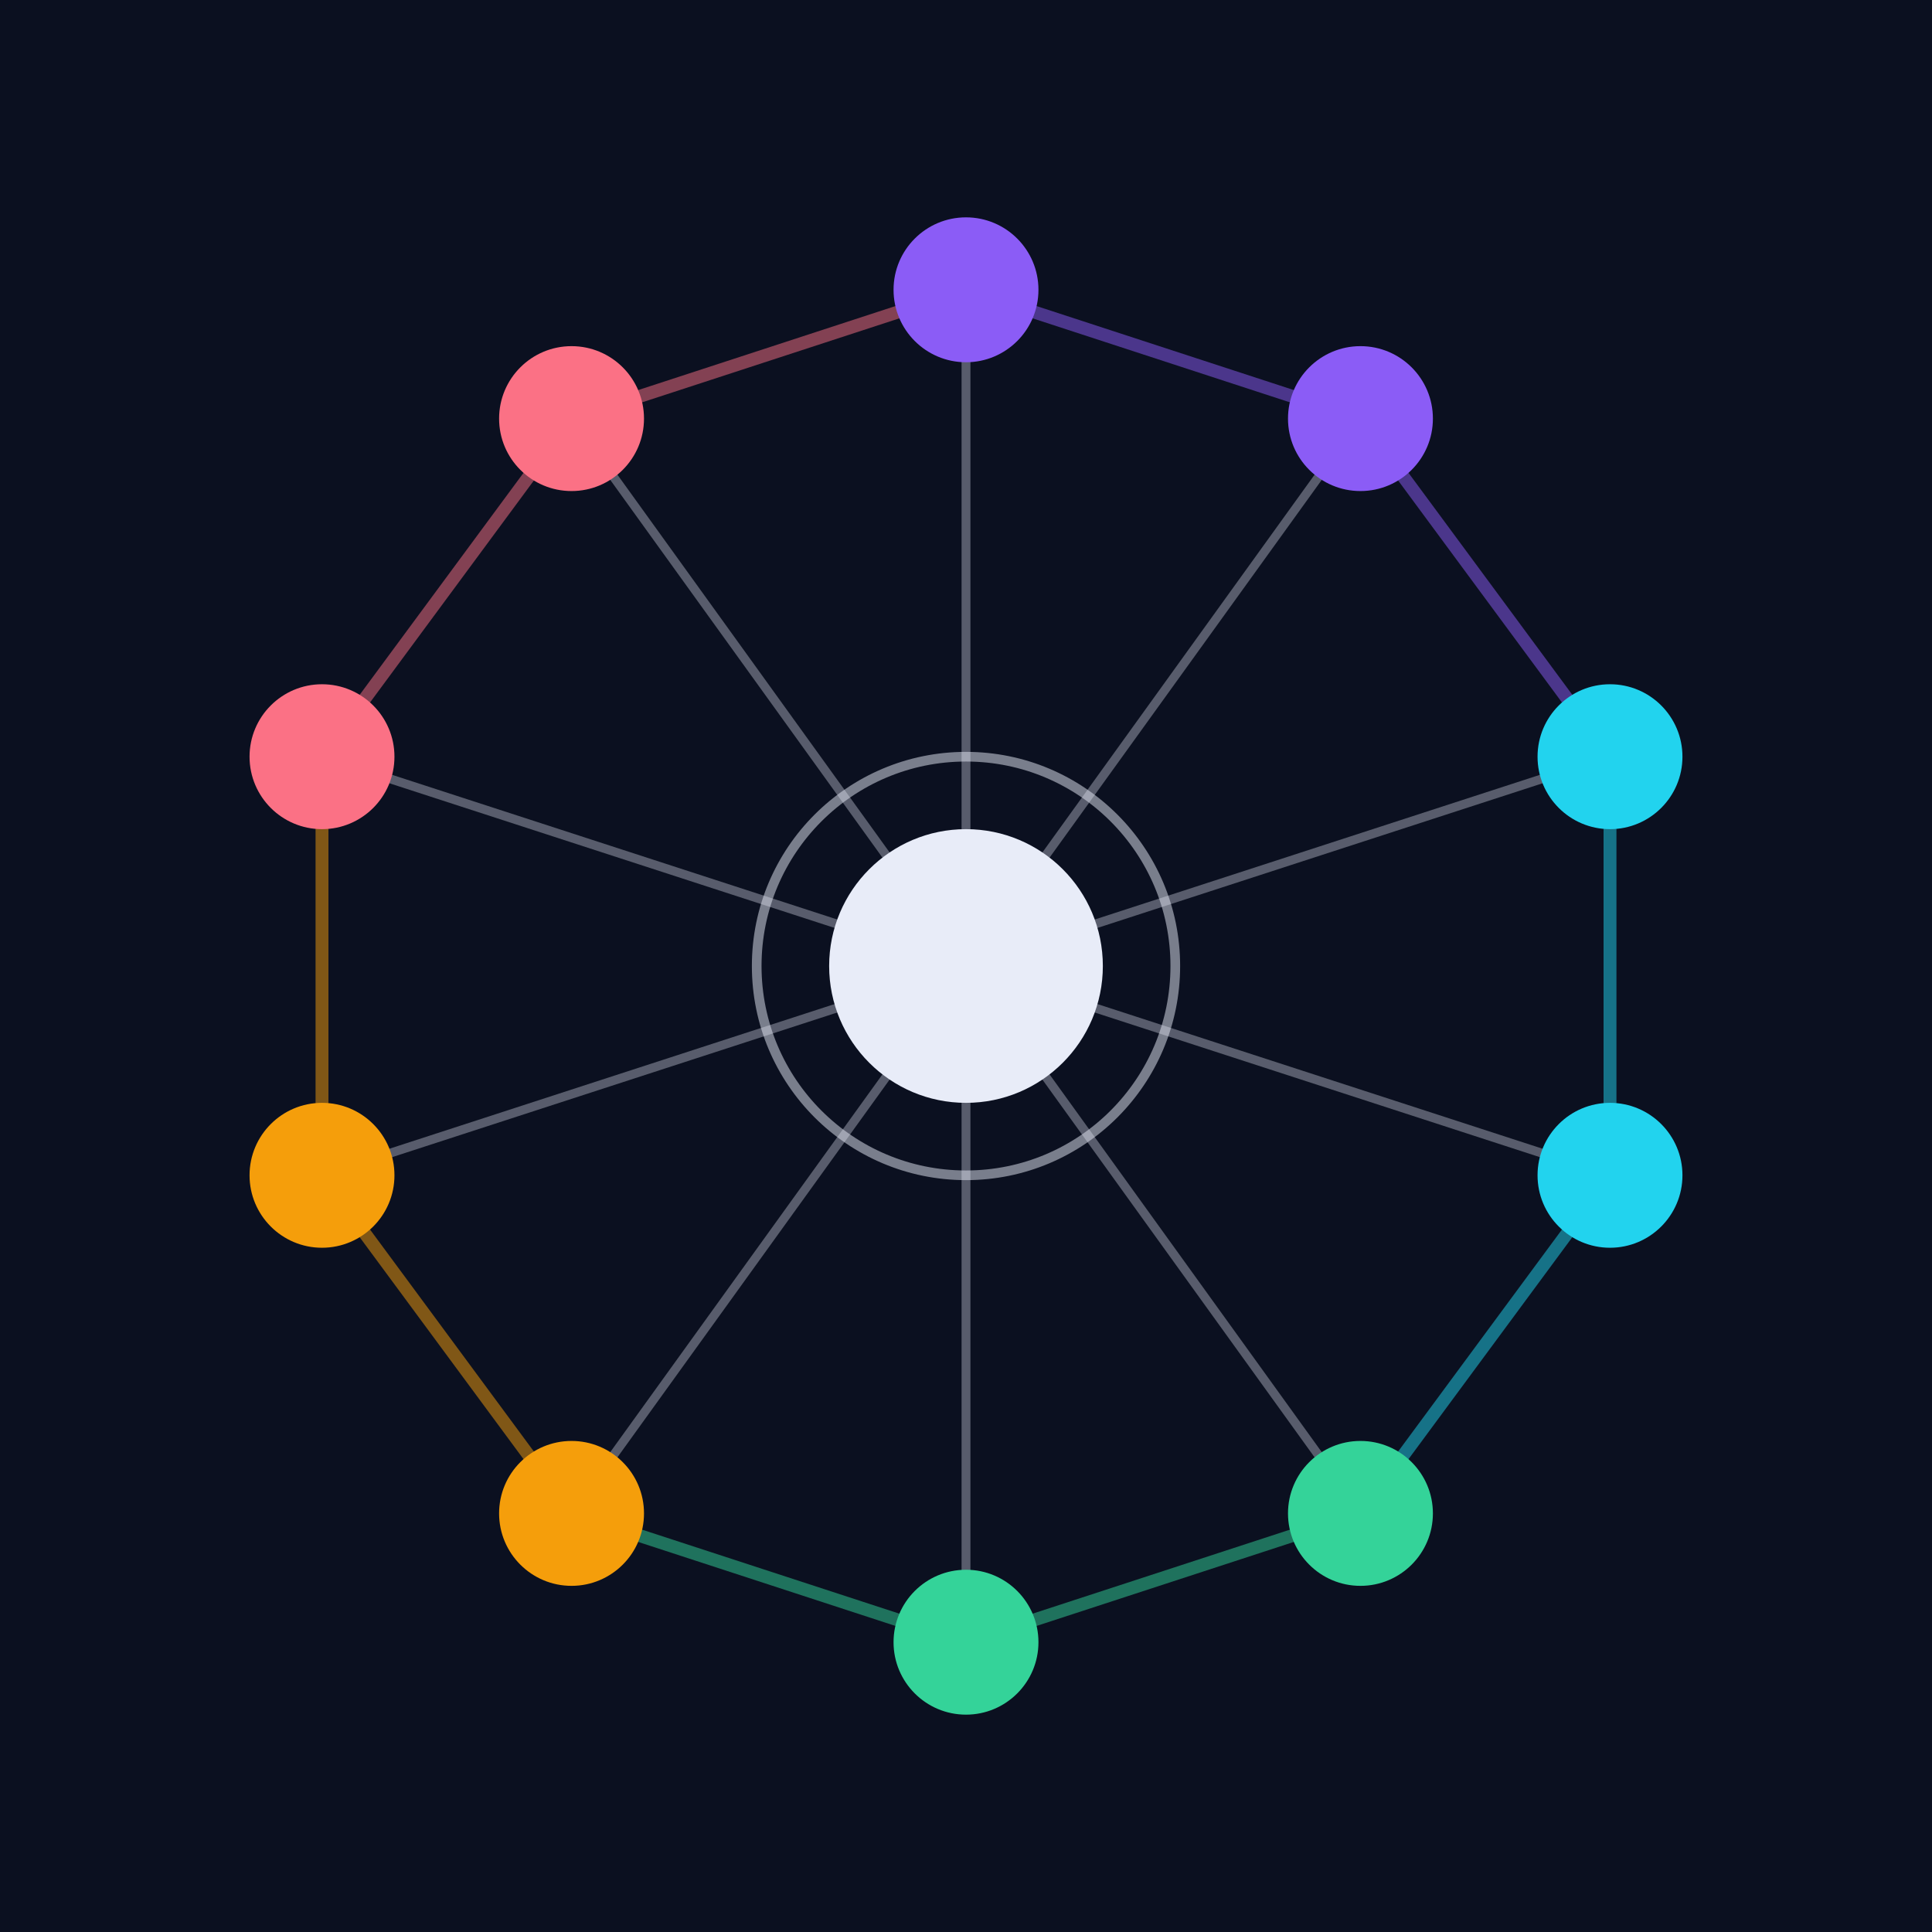
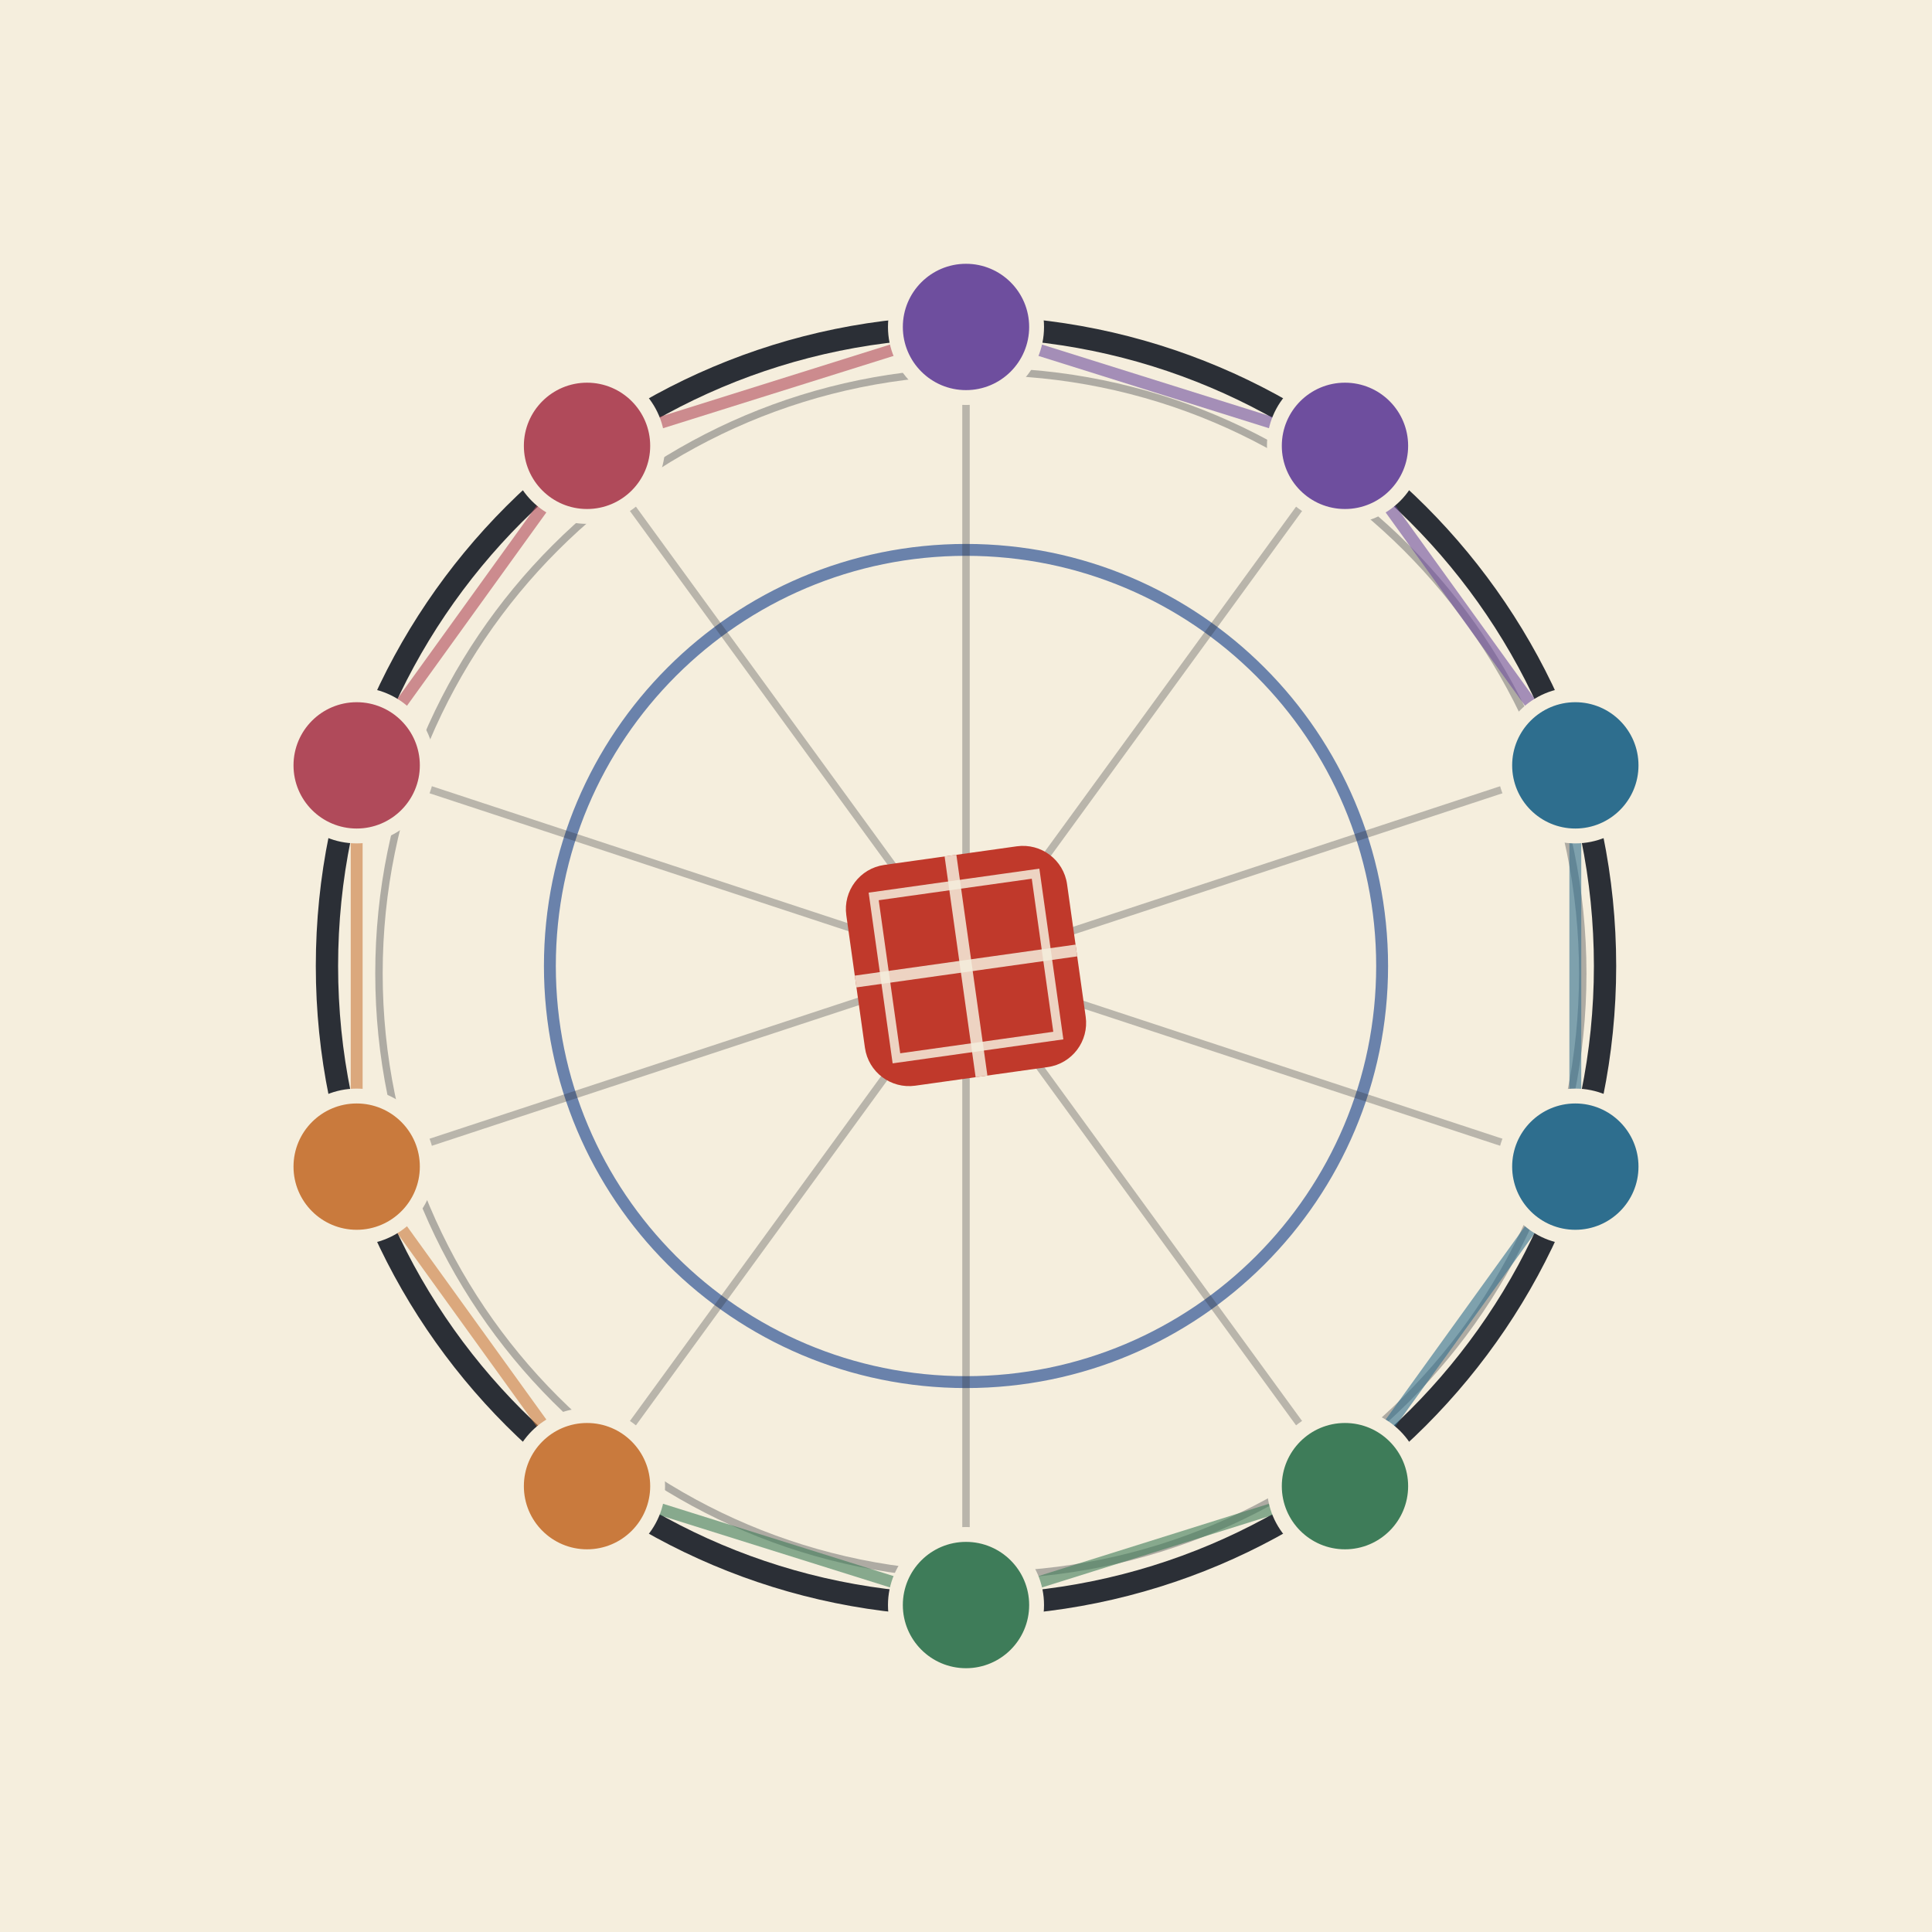
- <svg xmlns="http://www.w3.org/2000/svg" width="240" height="240" viewBox="0 0 240 240">
-   <defs>
-     <marker id="aN" markerWidth="9" markerHeight="9" refX="7" refY="4.5" orient="auto">
-       <path d="M0,1 L7,4.5 L0,8" fill="none" stroke="#93A0BF" stroke-width="1.6" />
-     </marker>
-     <marker id="aE0" markerWidth="9" markerHeight="9" refX="7" refY="4.5" orient="auto">
-       <path d="M0,1 L7,4.5 L0,8" fill="none" stroke="#8B5CF6" stroke-width="1.8" />
-     </marker>
-     <marker id="aE1" markerWidth="9" markerHeight="9" refX="7" refY="4.5" orient="auto">
-       <path d="M0,1 L7,4.5 L0,8" fill="none" stroke="#22D3EE" stroke-width="1.8" />
-     </marker>
-     <marker id="aE2" markerWidth="9" markerHeight="9" refX="7" refY="4.5" orient="auto">
-       <path d="M0,1 L7,4.5 L0,8" fill="none" stroke="#34D399" stroke-width="1.8" />
-     </marker>
-     <marker id="aE3" markerWidth="9" markerHeight="9" refX="7" refY="4.5" orient="auto">
-       <path d="M0,1 L7,4.5 L0,8" fill="none" stroke="#F59E0B" stroke-width="1.8" />
-     </marker>
-     <marker id="aE4" markerWidth="9" markerHeight="9" refX="7" refY="4.5" orient="auto">
-       <path d="M0,1 L7,4.5 L0,8" fill="none" stroke="#FB7185" stroke-width="1.8" />
-     </marker>
-     <radialGradient id="glowV" cx="50%" cy="50%" r="50%">
-       <stop offset="0%" stop-color="#8B5CF6" stop-opacity="0.22" />
-       <stop offset="100%" stop-color="#8B5CF6" stop-opacity="0" />
-     </radialGradient>
-     <radialGradient id="glowC" cx="50%" cy="50%" r="50%">
-       <stop offset="0%" stop-color="#22D3EE" stop-opacity="0.18" />
-       <stop offset="100%" stop-color="#22D3EE" stop-opacity="0" />
-     </radialGradient>
-     <linearGradient id="lgA" x1="0" y1="0" x2="1" y2="0">
-       <stop offset="0%" stop-color="#8B5CF6" />
-       <stop offset="25%" stop-color="#22D3EE" />
-       <stop offset="50%" stop-color="#34D399" />
-       <stop offset="75%" stop-color="#F59E0B" />
-       <stop offset="100%" stop-color="#FB7185" />
-     </linearGradient>
-   </defs>
-   <rect width="240" height="240" fill="#0B1020" />
-   <line x1="120" y1="36" x2="169" y2="52" stroke="#8B5CF6" stroke-width="1.6" opacity="0.5" />
-   <line x1="120" y1="36" x2="120" y2="120" stroke="#E8ECF8" stroke-width="1.1" opacity="0.35" />
-   <line x1="169" y1="52" x2="200" y2="94" stroke="#8B5CF6" stroke-width="1.6" opacity="0.5" />
-   <line x1="169" y1="52" x2="120" y2="120" stroke="#E8ECF8" stroke-width="1.1" opacity="0.35" />
-   <line x1="200" y1="94" x2="200" y2="146" stroke="#22D3EE" stroke-width="1.6" opacity="0.5" />
-   <line x1="200" y1="94" x2="120" y2="120" stroke="#E8ECF8" stroke-width="1.1" opacity="0.35" />
-   <line x1="200" y1="146" x2="169" y2="188" stroke="#22D3EE" stroke-width="1.6" opacity="0.5" />
-   <line x1="200" y1="146" x2="120" y2="120" stroke="#E8ECF8" stroke-width="1.1" opacity="0.35" />
-   <line x1="169" y1="188" x2="120" y2="204" stroke="#34D399" stroke-width="1.6" opacity="0.5" />
-   <line x1="169" y1="188" x2="120" y2="120" stroke="#E8ECF8" stroke-width="1.1" opacity="0.35" />
-   <line x1="120" y1="204" x2="71" y2="188" stroke="#34D399" stroke-width="1.6" opacity="0.5" />
-   <line x1="120" y1="204" x2="120" y2="120" stroke="#E8ECF8" stroke-width="1.1" opacity="0.35" />
-   <line x1="71" y1="188" x2="40" y2="146" stroke="#F59E0B" stroke-width="1.6" opacity="0.5" />
-   <line x1="71" y1="188" x2="120" y2="120" stroke="#E8ECF8" stroke-width="1.1" opacity="0.35" />
-   <line x1="40" y1="146" x2="40" y2="94" stroke="#F59E0B" stroke-width="1.6" opacity="0.5" />
-   <line x1="40" y1="146" x2="120" y2="120" stroke="#E8ECF8" stroke-width="1.1" opacity="0.35" />
-   <line x1="40" y1="94" x2="71" y2="52" stroke="#FB7185" stroke-width="1.6" opacity="0.5" />
-   <line x1="40" y1="94" x2="120" y2="120" stroke="#E8ECF8" stroke-width="1.1" opacity="0.35" />
-   <line x1="71" y1="52" x2="120" y2="36" stroke="#FB7185" stroke-width="1.6" opacity="0.5" />
-   <line x1="71" y1="52" x2="120" y2="120" stroke="#E8ECF8" stroke-width="1.1" opacity="0.35" />
-   <circle cx="120" cy="36" r="9" fill="#8B5CF6" />
-   <circle cx="169" cy="52" r="9" fill="#8B5CF6" />
-   <circle cx="200" cy="94" r="9" fill="#22D3EE" />
-   <circle cx="200" cy="146" r="9" fill="#22D3EE" />
-   <circle cx="169" cy="188" r="9" fill="#34D399" />
-   <circle cx="120" cy="204" r="9" fill="#34D399" />
-   <circle cx="71" cy="188" r="9" fill="#F59E0B" />
-   <circle cx="40" cy="146" r="9" fill="#F59E0B" />
-   <circle cx="40" cy="94" r="9" fill="#FB7185" />
-   <circle cx="71" cy="52" r="9" fill="#FB7185" />
-   <circle cx="120" cy="120" r="17" fill="#E8ECF8" />
-   <circle cx="120" cy="120" r="26" fill="none" stroke="#E8ECF8" stroke-width="1.2" opacity="0.5" />
+ <svg xmlns="http://www.w3.org/2000/svg" width="260" height="260" viewBox="0 0 260 260">
+   <rect x="0" y="0" width="260" height="260" rx="0" fill="#F5EEDD" />
+   <circle cx="130" cy="130" r="86" fill="none" stroke="#2B2F36" stroke-width="3" />
+   <circle cx="132" cy="131" r="81" fill="none" stroke="#2B2F36" stroke-width="1" opacity="0.35" />
+   <circle cx="130" cy="130" r="56" fill="none" stroke="#2F5496" stroke-width="1.6" opacity="0.7" />
+   <line x1="130" y1="44" x2="181" y2="60" stroke="#6E4E9E" stroke-width="1.6" opacity="0.6" />
+   <line x1="181" y1="60" x2="212" y2="103" stroke="#6E4E9E" stroke-width="1.6" opacity="0.6" />
+   <line x1="212" y1="103" x2="212" y2="157" stroke="#2E6E8E" stroke-width="1.6" opacity="0.6" />
+   <line x1="212" y1="157" x2="181" y2="200" stroke="#2E6E8E" stroke-width="1.6" opacity="0.6" />
+   <line x1="181" y1="200" x2="130" y2="216" stroke="#3E7C59" stroke-width="1.6" opacity="0.6" />
+   <line x1="130" y1="216" x2="79" y2="200" stroke="#3E7C59" stroke-width="1.6" opacity="0.6" />
+   <line x1="79" y1="200" x2="48" y2="157" stroke="#C97A3D" stroke-width="1.6" opacity="0.6" />
+   <line x1="48" y1="157" x2="48" y2="103" stroke="#C97A3D" stroke-width="1.6" opacity="0.6" />
+   <line x1="48" y1="103" x2="79" y2="60" stroke="#B04A5A" stroke-width="1.6" opacity="0.6" />
+   <line x1="79" y1="60" x2="130" y2="44" stroke="#B04A5A" stroke-width="1.6" opacity="0.6" />
+   <line x1="130" y1="44" x2="130" y2="130" stroke="#2B2F36" stroke-width="1" opacity="0.3" />
+   <circle cx="130" cy="44" r="9.5" fill="#6E4E9E" stroke="#F5EEDD" stroke-width="2" />
+   <line x1="181" y1="60" x2="130" y2="130" stroke="#2B2F36" stroke-width="1" opacity="0.3" />
+   <circle cx="181" cy="60" r="9.5" fill="#6E4E9E" stroke="#F5EEDD" stroke-width="2" />
+   <line x1="212" y1="103" x2="130" y2="130" stroke="#2B2F36" stroke-width="1" opacity="0.3" />
+   <circle cx="212" cy="103" r="9.5" fill="#2E6E8E" stroke="#F5EEDD" stroke-width="2" />
+   <line x1="212" y1="157" x2="130" y2="130" stroke="#2B2F36" stroke-width="1" opacity="0.3" />
+   <circle cx="212" cy="157" r="9.5" fill="#2E6E8E" stroke="#F5EEDD" stroke-width="2" />
+   <line x1="181" y1="200" x2="130" y2="130" stroke="#2B2F36" stroke-width="1" opacity="0.3" />
+   <circle cx="181" cy="200" r="9.5" fill="#3E7C59" stroke="#F5EEDD" stroke-width="2" />
+   <line x1="130" y1="216" x2="130" y2="130" stroke="#2B2F36" stroke-width="1" opacity="0.3" />
+   <circle cx="130" cy="216" r="9.5" fill="#3E7C59" stroke="#F5EEDD" stroke-width="2" />
+   <line x1="79" y1="200" x2="130" y2="130" stroke="#2B2F36" stroke-width="1" opacity="0.3" />
+   <circle cx="79" cy="200" r="9.5" fill="#C97A3D" stroke="#F5EEDD" stroke-width="2" />
+   <line x1="48" y1="157" x2="130" y2="130" stroke="#2B2F36" stroke-width="1" opacity="0.3" />
+   <circle cx="48" cy="157" r="9.5" fill="#C97A3D" stroke="#F5EEDD" stroke-width="2" />
+   <line x1="48" y1="103" x2="130" y2="130" stroke="#2B2F36" stroke-width="1" opacity="0.3" />
+   <circle cx="48" cy="103" r="9.5" fill="#B04A5A" stroke="#F5EEDD" stroke-width="2" />
+   <line x1="79" y1="60" x2="130" y2="130" stroke="#2B2F36" stroke-width="1" opacity="0.3" />
+   <circle cx="79" cy="60" r="9.5" fill="#B04A5A" stroke="#F5EEDD" stroke-width="2" />
+   <g transform="rotate(-8 130 130)">
+     <rect x="115.0" y="115.0" width="30" height="30" fill="#C0392B" rx="6" />
+     <rect x="119.0" y="119.0" width="22" height="22" fill="none" stroke="#F5EEDD" stroke-width="1.2" opacity="0.85" />
+     <line x1="115.0" y1="130" x2="145.0" y2="130" stroke="#F5EEDD" stroke-width="1.6" opacity="0.85" />
+     <line x1="130" y1="115.0" x2="130" y2="145.0" stroke="#F5EEDD" stroke-width="1.6" opacity="0.85" />
+   </g>
</svg>
